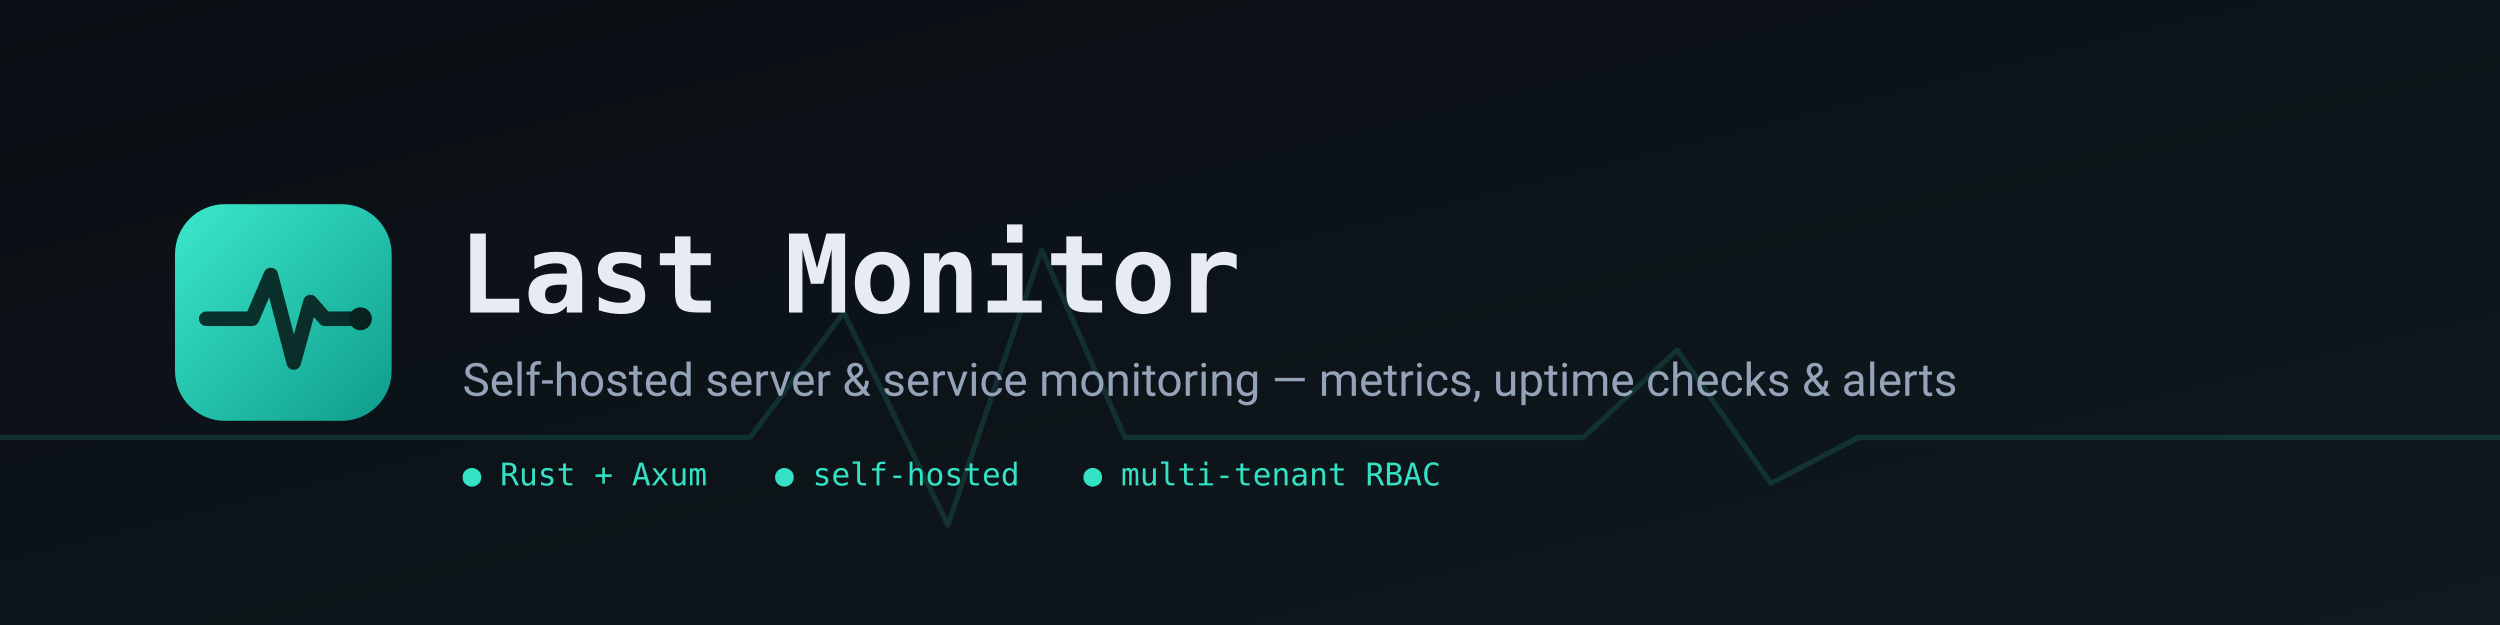
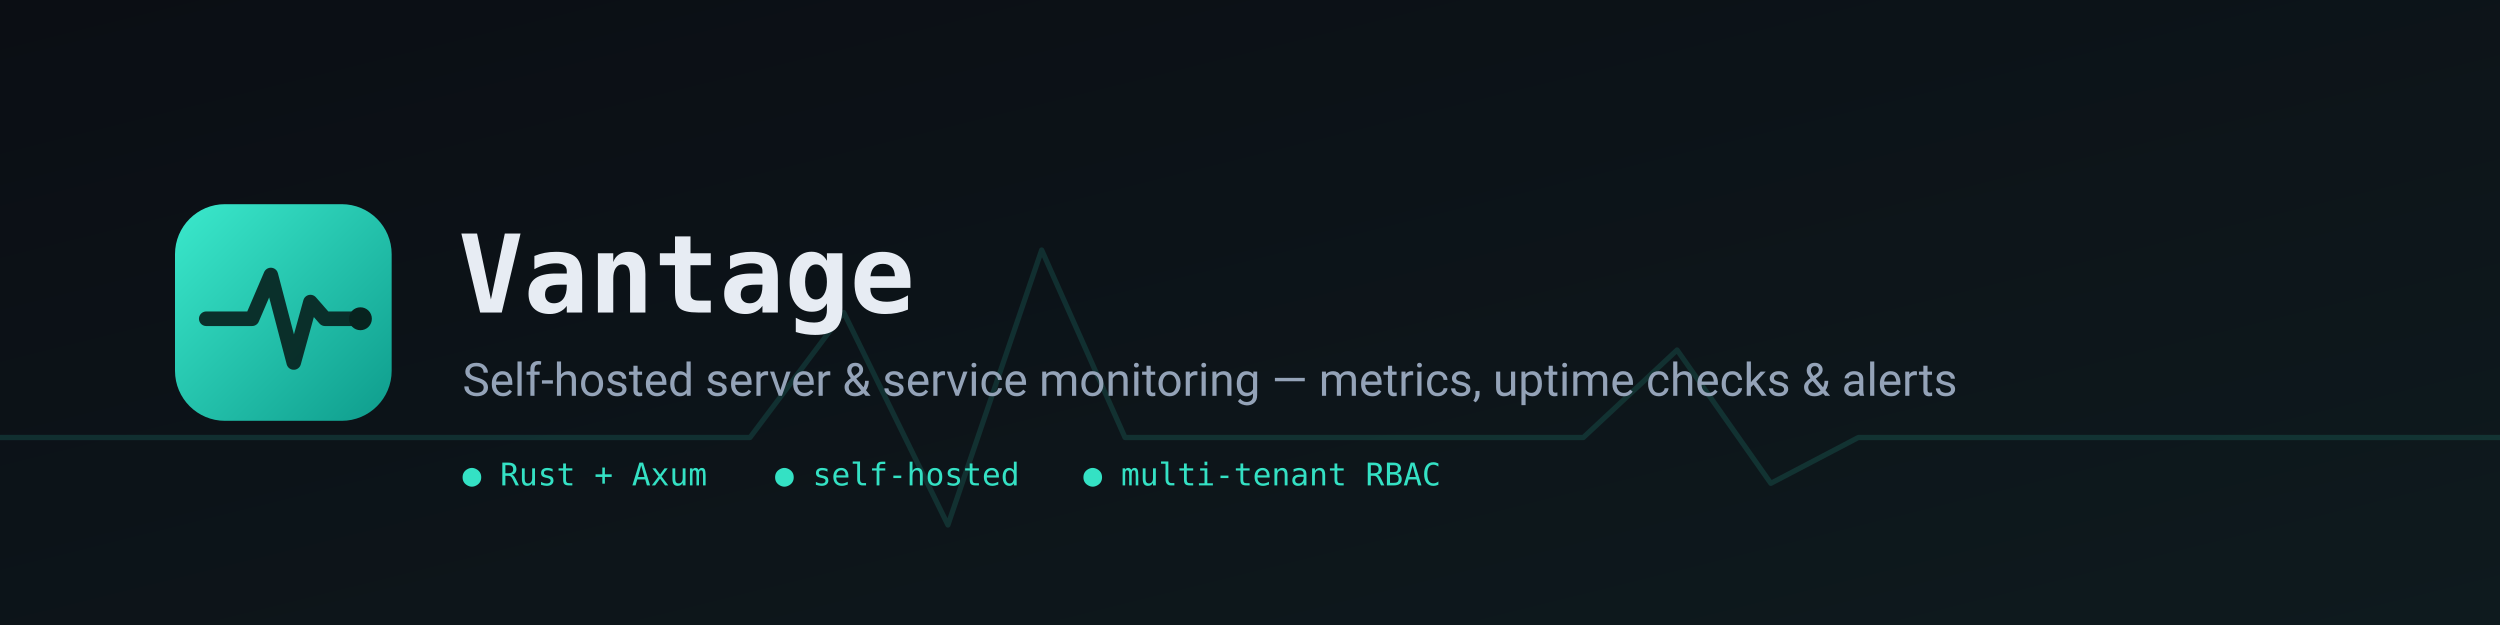
- <svg xmlns="http://www.w3.org/2000/svg" viewBox="0 0 1200 300" width="1200" height="300" role="img" aria-label="Last Monitor — self-hosted server and service monitoring">
+ <svg xmlns="http://www.w3.org/2000/svg" viewBox="0 0 1200 300" width="1200" height="300" role="img" aria-label="Vantage — self-hosted server and service monitoring">
  <defs>
    <linearGradient id="bg" x1="0" y1="0" x2="1" y2="1">
      <stop offset="0" stop-color="#0B0E14" />
      <stop offset="1" stop-color="#0E1A1E" />
    </linearGradient>
    <linearGradient id="tile" x1="0" y1="0" x2="1" y2="1">
      <stop offset="0" stop-color="#3BE9CC" />
      <stop offset="1" stop-color="#0E9C8C" />
    </linearGradient>
  </defs>
  <rect width="1200" height="300" fill="url(#bg)" />
  <path d="M0 210 H360 L405 150 L455 252 L500 120 L540 210 H760 L805 168 L850 232 L892 210 H1200" fill="none" stroke="#34E1C4" stroke-width="2.5" opacity="0.14" stroke-linecap="round" stroke-linejoin="round" />
  <g transform="translate(84 98)">
    <rect width="104" height="104" rx="24" fill="url(#tile)" />
    <path d="M15 55 H37 L46 34 L57 76 L65 47 L72 55 H89" fill="none" stroke="#08231F" stroke-width="7" stroke-linecap="round" stroke-linejoin="round" opacity="0.92" />
    <circle cx="89" cy="55" r="5.5" fill="#08231F" />
  </g>
-   <text x="220" y="150" fill="#E7ECF3" font-family="ui-monospace,SFMono-Regular,Menlo,monospace" font-size="52" font-weight="700">Last Monitor</text>
+   <text x="220" y="150" fill="#E7ECF3" font-family="ui-monospace,SFMono-Regular,Menlo,monospace" font-size="52" font-weight="700">Vantage</text>
  <text x="222" y="190" fill="#94A3B8" font-family="ui-sans-serif,system-ui,Segoe UI,Roboto" font-size="22">Self-hosted server &amp; service monitoring — metrics, uptime checks &amp; alerts</text>
  <g font-family="ui-monospace,Menlo,monospace" font-size="15" fill="#34E1C4">
    <text x="222" y="233">● Rust + Axum</text>
    <text x="372" y="233">● self-hosted</text>
    <text x="520" y="233">● multi-tenant RBAC</text>
  </g>
</svg>
